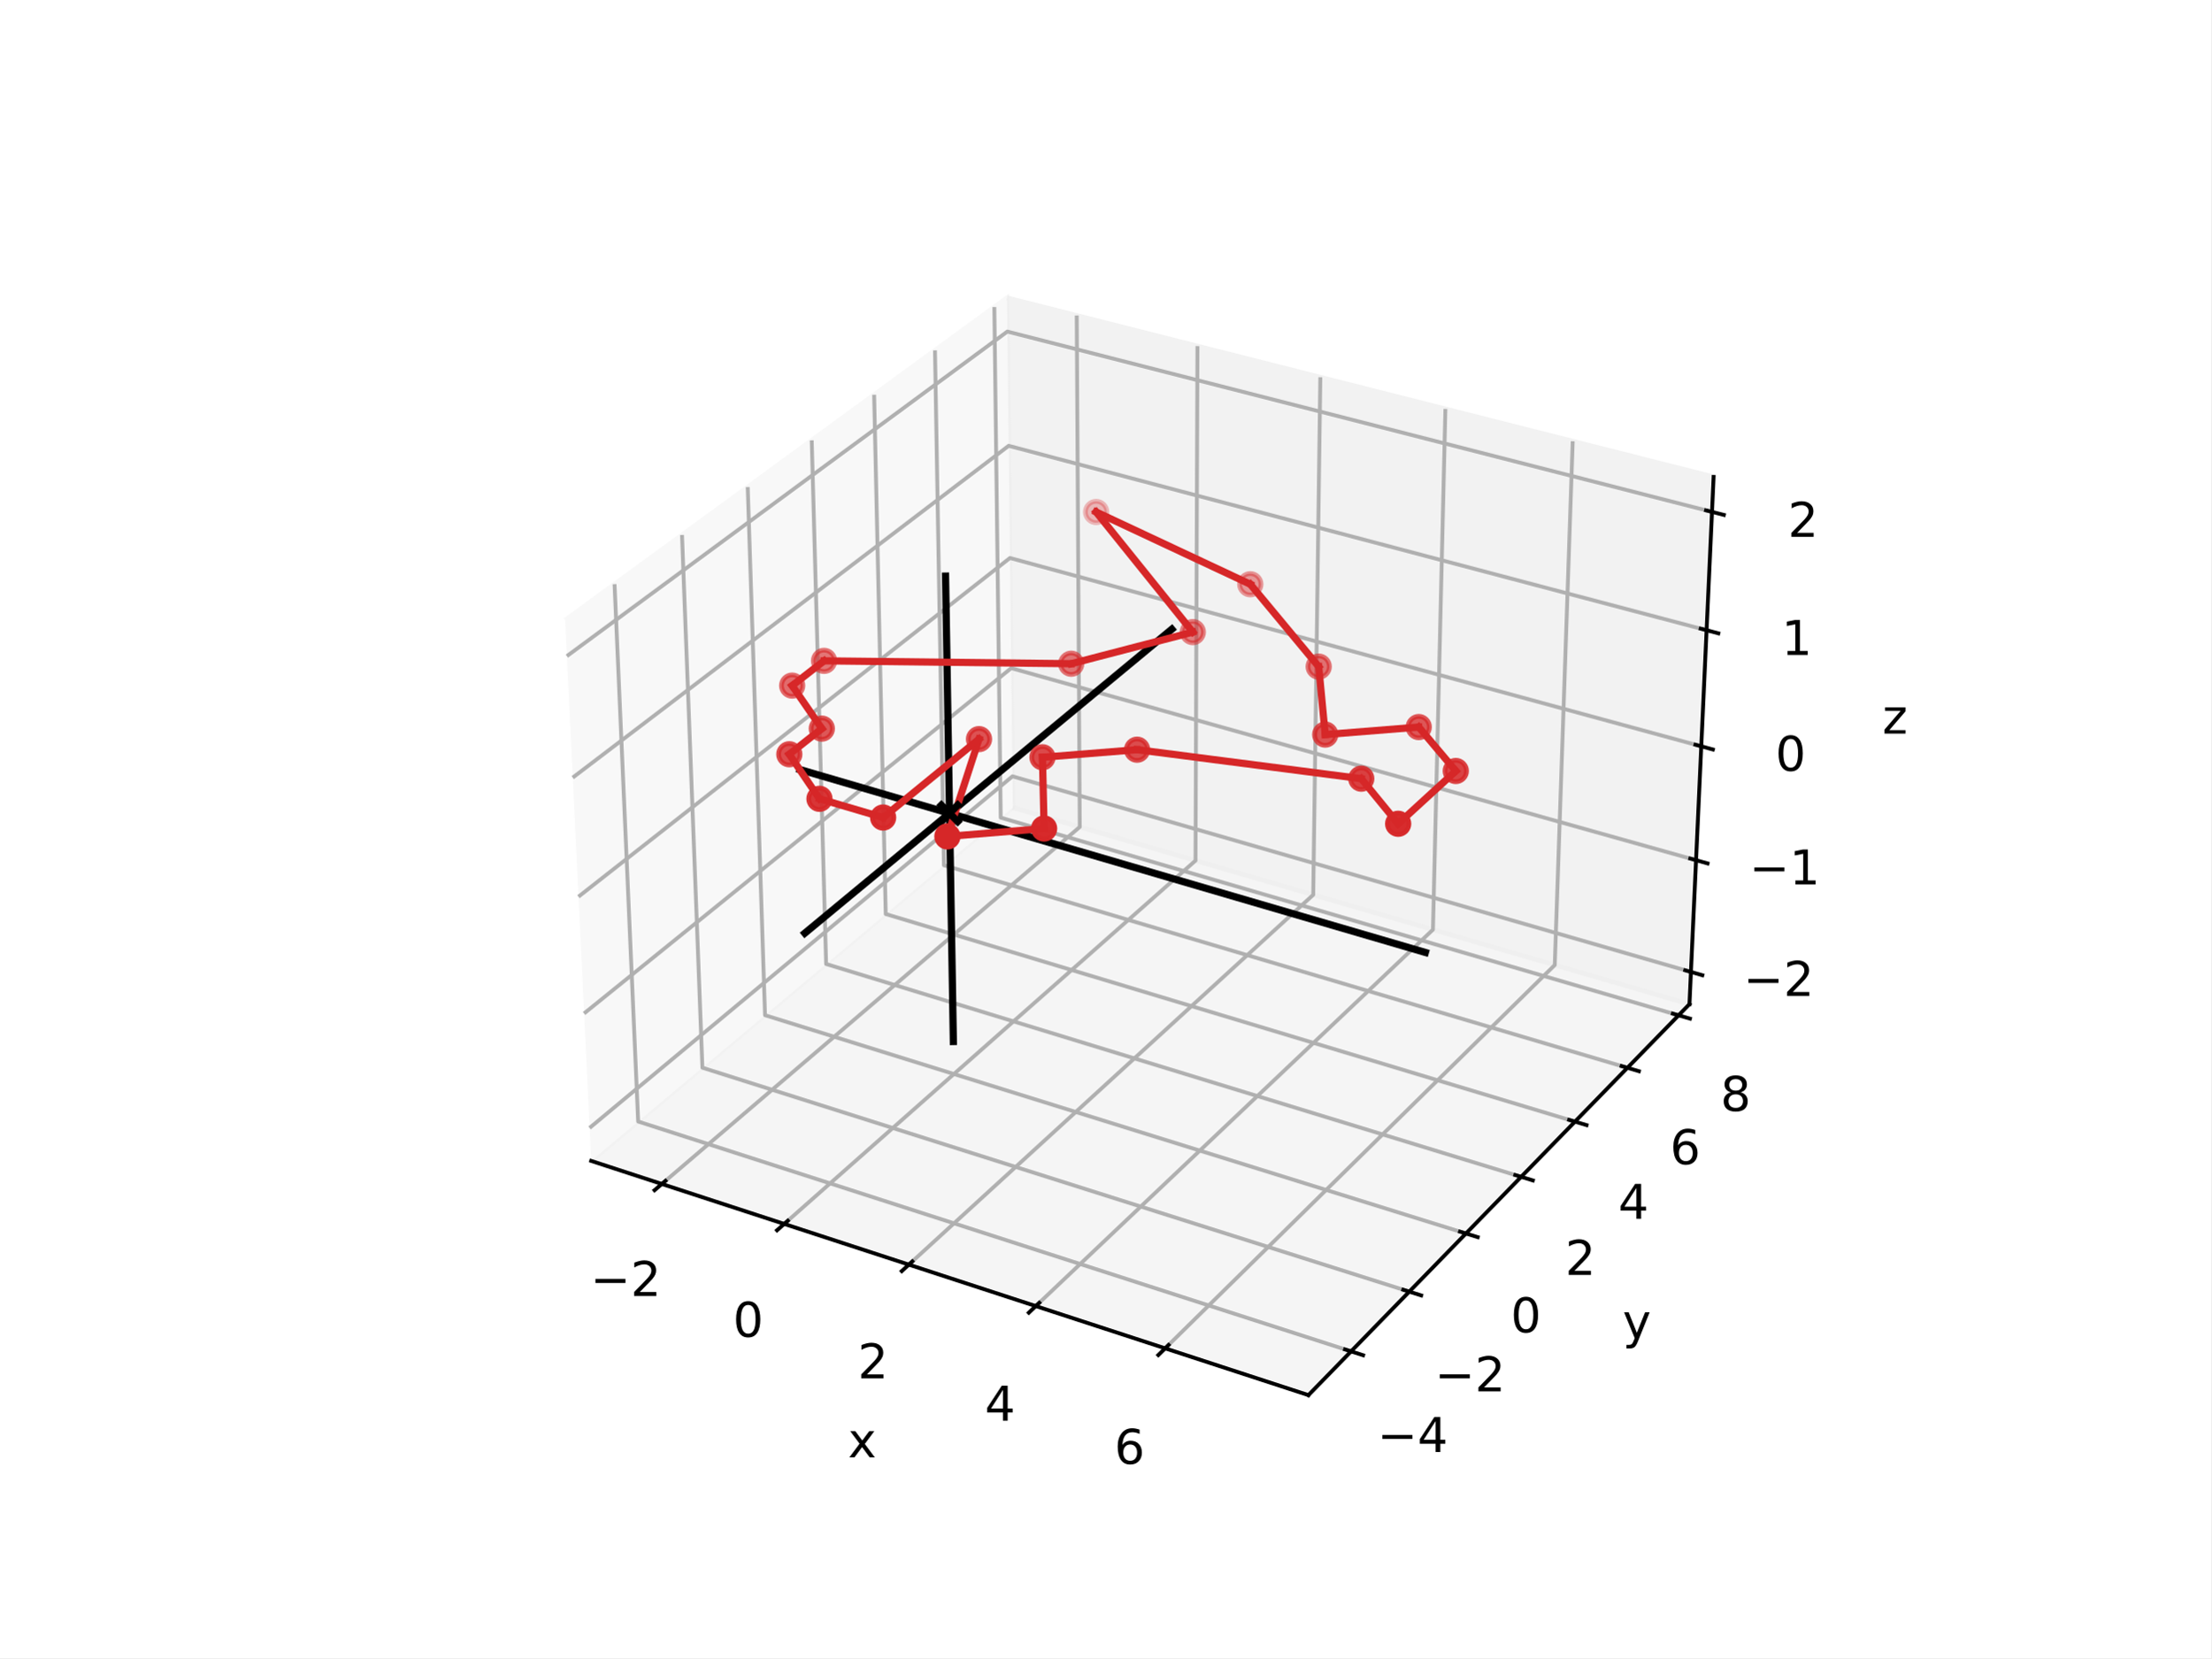
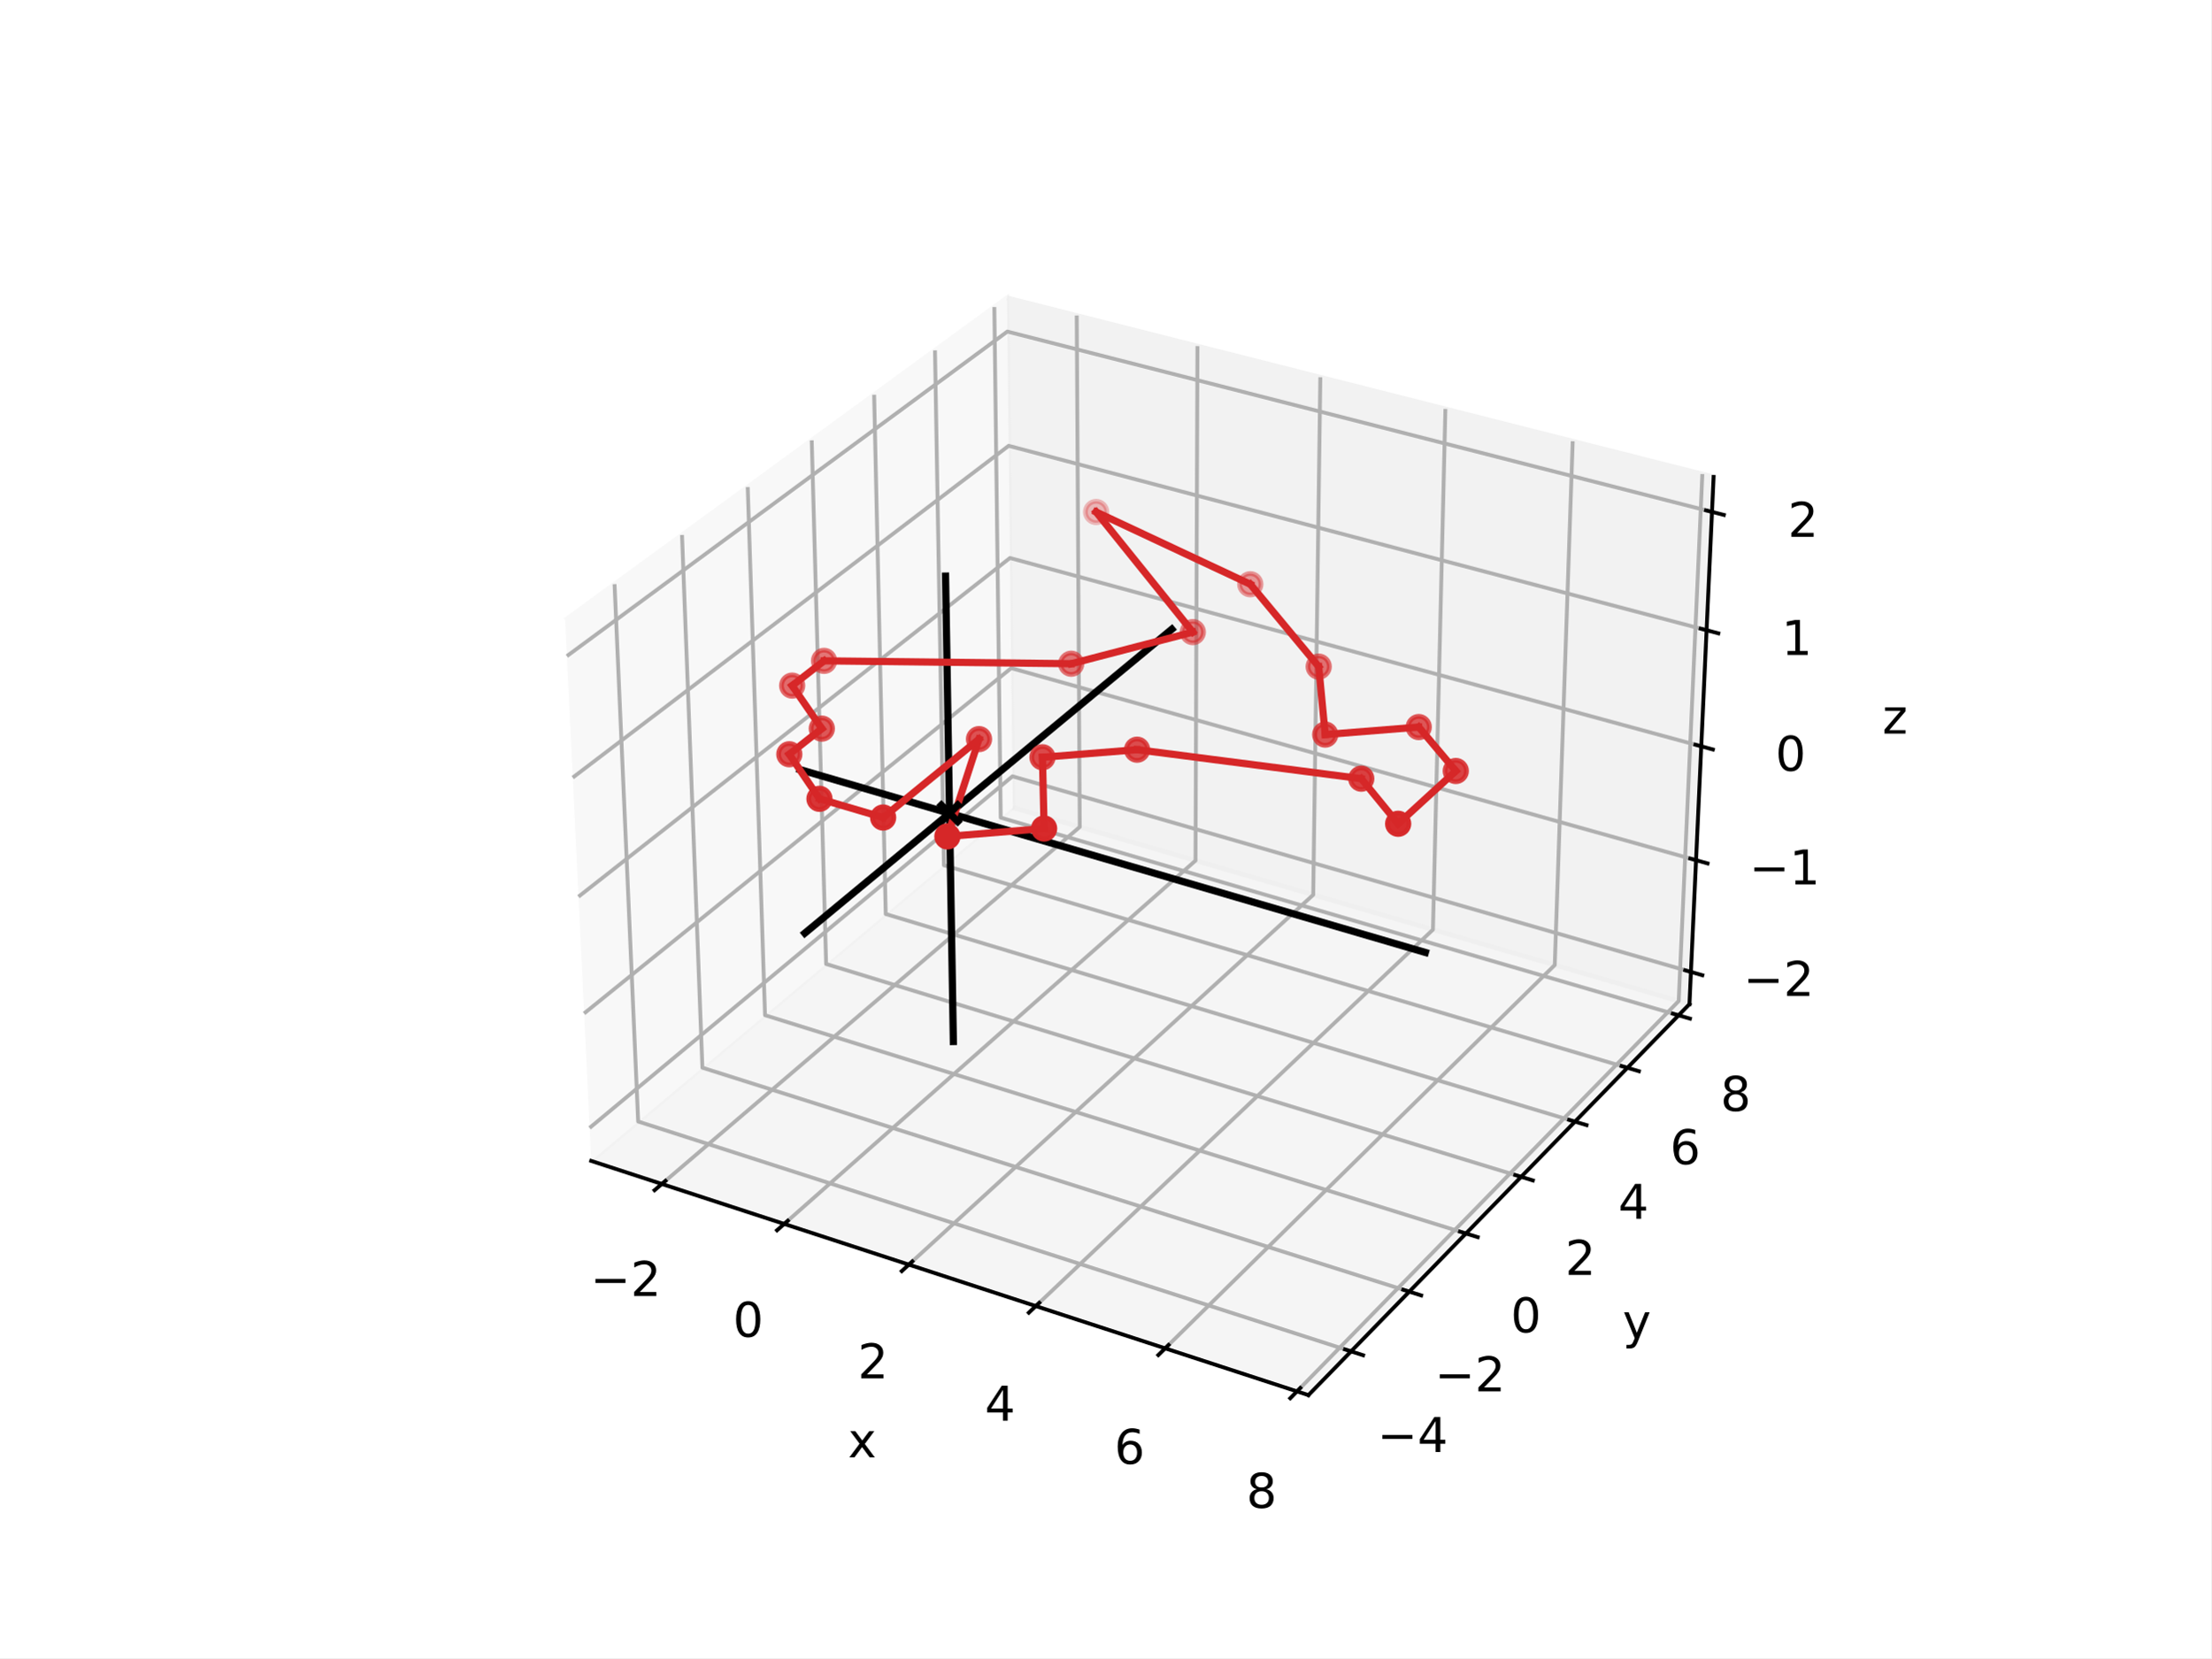
<svg xmlns="http://www.w3.org/2000/svg" xmlns:xlink="http://www.w3.org/1999/xlink" width="460.8pt" height="345.6pt" viewBox="0 0 460.8 345.6" version="1.1">
  <defs>
    <style type="text/css">*{stroke-linejoin: round; stroke-linecap: butt}</style>
  </defs>
  <g id="figure_1">
    <g id="patch_1">
      <path d="M 0 345.6  L 460.8 345.6  L 460.8 0  L 0 0  z " style="fill: #ffffff" />
    </g>
    <g id="patch_2">
      <path d="M 103.104 307.584  L 369.216 307.584  L 369.216 41.472  L 103.104 41.472  z " style="fill: #ffffff" />
    </g>
    <g id="pane3d_1">
      <g id="patch_3">
        <path d="M 123.197 241.969  L 211.076 168.307  L 209.855 62.074  L 117.77 129.273  " style="fill: #f2f2f2; opacity: 0.5; stroke: #f2f2f2; stroke-linejoin: miter" />
      </g>
    </g>
    <g id="pane3d_2">
      <g id="patch_4">
        <path d="M 211.076 168.307  L 352.09 209.295  L 357.123 99.402  L 209.855 62.074  " style="fill: #e6e6e6; opacity: 0.5; stroke: #e6e6e6; stroke-linejoin: miter" />
      </g>
    </g>
    <g id="pane3d_3">
      <g id="patch_5">
        <path d="M 123.197 241.969  L 272.679 290.79  L 352.09 209.295  L 211.076 168.307  " style="fill: #ececec; opacity: 0.5; stroke: #ececec; stroke-linejoin: miter" />
      </g>
    </g>
    <g id="grid3d_1">
      <g id="Line3DCollection_1">
        <path d="M 137.925 246.779  L 225.025 172.362  L 224.394 65.759  " style="fill: none; stroke: #b0b0b0; stroke-width: 0.8" />
        <path d="M 163.425 255.108  L 249.148 179.373  L 249.554 72.137  " style="fill: none; stroke: #b0b0b0; stroke-width: 0.8" />
        <path d="M 189.399 263.591  L 273.681 186.504  L 275.16 78.627  " style="fill: none; stroke: #b0b0b0; stroke-width: 0.8" />
        <path d="M 215.859 272.233  L 298.635 193.758  L 301.224 85.233  " style="fill: none; stroke: #b0b0b0; stroke-width: 0.8" />
        <path d="M 242.819 281.038  L 324.021 201.136  L 327.759 91.959  " style="fill: none; stroke: #b0b0b0; stroke-width: 0.8" />
+         <path d="M 270.294 290.011  L 349.85 208.643  L 354.778 98.808  " style="fill: none; stroke: #b0b0b0; stroke-width: 0.8" />
      </g>
    </g>
    <g id="grid3d_2">
      <g id="Line3DCollection_2">
        <path d="M 128.07 121.757  L 132.993 233.758  L 281.566 281.67  " style="fill: none; stroke: #b0b0b0; stroke-width: 0.8" />
        <path d="M 142.128 111.498  L 146.378 222.539  L 293.694 269.224  " style="fill: none; stroke: #b0b0b0; stroke-width: 0.8" />
        <path d="M 155.821 101.505  L 159.43 211.599  L 305.505 257.102  " style="fill: none; stroke: #b0b0b0; stroke-width: 0.8" />
        <path d="M 169.164 91.768  L 172.162 200.926  L 317.012 245.293  " style="fill: none; stroke: #b0b0b0; stroke-width: 0.8" />
        <path d="M 182.17 82.277  L 184.586 190.512  L 328.227 233.785  " style="fill: none; stroke: #b0b0b0; stroke-width: 0.8" />
        <path d="M 194.852 73.022  L 196.713 180.347  L 339.159 222.565  " style="fill: none; stroke: #b0b0b0; stroke-width: 0.8" />
        <path d="M 207.221 63.996  L 208.554 170.422  L 349.821 211.624  " style="fill: none; stroke: #b0b0b0; stroke-width: 0.8" />
      </g>
    </g>
    <g id="grid3d_3">
      <g id="Line3DCollection_3">
        <path d="M 352.398 202.583  L 211.001 161.806  L 122.866 235.097  " style="fill: none; stroke: #b0b0b0; stroke-width: 0.8" />
        <path d="M 353.464 179.29  L 210.742 139.258  L 121.717 211.237  " style="fill: none; stroke: #b0b0b0; stroke-width: 0.8" />
        <path d="M 354.551 155.552  L 210.478 116.298  L 120.545 186.903  " style="fill: none; stroke: #b0b0b0; stroke-width: 0.8" />
        <path d="M 355.659 131.356  L 210.209 92.917  L 119.35 162.081  " style="fill: none; stroke: #b0b0b0; stroke-width: 0.8" />
        <path d="M 356.789 106.688  L 209.935 69.103  L 118.131 136.756  " style="fill: none; stroke: #b0b0b0; stroke-width: 0.8" />
      </g>
    </g>
    <g id="axis3d_1">
      <g id="line2d_1">
        <path d="M 123.197 241.969  L 272.679 290.79  " style="fill: none; stroke: #000000; stroke-width: 0.8; stroke-linecap: square" />
      </g>
      <g id="xtick_1">
        <g id="line2d_2">
          <path d="M 138.683 246.131  L 136.404 248.078  " style="fill: none; stroke: #000000; stroke-width: 0.8; stroke-linecap: square" />
        </g>
        <g id="text_1">
          <g transform="translate(123.03 270.1276) scale(0.1 -0.1)">
            <defs>
              <path id="DejaVuSans-2212" d="M 678 2272  L 4684 2272  L 4684 1741  L 678 1741  L 678 2272  z " transform="scale(0.015625)" />
              <path id="DejaVuSans-32" d="M 1228 531  L 3431 531  L 3431 0  L 469 0  L 469 531  Q 828 903 1448 1529  Q 2069 2156 2228 2338  Q 2531 2678 2651 2914  Q 2772 3150 2772 3378  Q 2772 3750 2511 3984  Q 2250 4219 1831 4219  Q 1534 4219 1204 4116  Q 875 4013 500 3803  L 500 4441  Q 881 4594 1212 4672  Q 1544 4750 1819 4750  Q 2544 4750 2975 4387  Q 3406 4025 3406 3419  Q 3406 3131 3298 2873  Q 3191 2616 2906 2266  Q 2828 2175 2409 1742  Q 1991 1309 1228 531  z " transform="scale(0.015625)" />
            </defs>
            <use xlink:href="#DejaVuSans-2212" />
            <use xlink:href="#DejaVuSans-32" x="83.789" />
          </g>
        </g>
      </g>
      <g id="xtick_2">
        <g id="line2d_3">
          <path d="M 164.172 254.448  L 161.928 256.431  " style="fill: none; stroke: #000000; stroke-width: 0.8; stroke-linecap: square" />
        </g>
        <g id="text_2">
          <g transform="translate(152.7471 278.6327) scale(0.1 -0.1)">
            <defs>
              <path id="DejaVuSans-30" d="M 2034 4250  Q 1547 4250 1301 3770  Q 1056 3291 1056 2328  Q 1056 1369 1301 889  Q 1547 409 2034 409  Q 2525 409 2770 889  Q 3016 1369 3016 2328  Q 3016 3291 2770 3770  Q 2525 4250 2034 4250  z M 2034 4750  Q 2819 4750 3233 4129  Q 3647 3509 3647 2328  Q 3647 1150 3233 529  Q 2819 -91 2034 -91  Q 1250 -91 836 529  Q 422 1150 422 2328  Q 422 3509 836 4129  Q 1250 4750 2034 4750  z " transform="scale(0.015625)" />
            </defs>
            <use xlink:href="#DejaVuSans-30" />
          </g>
        </g>
      </g>
      <g id="xtick_3">
        <g id="line2d_4">
          <path d="M 190.134 262.918  L 187.925 264.939  " style="fill: none; stroke: #000000; stroke-width: 0.8; stroke-linecap: square" />
        </g>
        <g id="text_3">
          <g transform="translate(178.7496 287.2962) scale(0.1 -0.1)">
            <use xlink:href="#DejaVuSans-32" />
          </g>
        </g>
      </g>
      <g id="xtick_4">
        <g id="line2d_5">
          <path d="M 216.582 271.548  L 214.411 273.606  " style="fill: none; stroke: #000000; stroke-width: 0.8; stroke-linecap: square" />
        </g>
        <g id="text_4">
          <g transform="translate(205.2408 296.1225) scale(0.1 -0.1)">
            <defs>
              <path id="DejaVuSans-34" d="M 2419 4116  L 825 1625  L 2419 1625  L 2419 4116  z M 2253 4666  L 3047 4666  L 3047 1625  L 3713 1625  L 3713 1100  L 3047 1100  L 3047 0  L 2419 0  L 2419 1100  L 313 1100  L 313 1709  L 2253 4666  z " transform="scale(0.015625)" />
            </defs>
            <use xlink:href="#DejaVuSans-34" />
          </g>
        </g>
      </g>
      <g id="xtick_5">
        <g id="line2d_6">
          <path d="M 243.529 280.34  L 241.397 282.437  " style="fill: none; stroke: #000000; stroke-width: 0.8; stroke-linecap: square" />
        </g>
        <g id="text_5">
          <g transform="translate(232.2346 305.1163) scale(0.1 -0.1)">
            <defs>
              <path id="DejaVuSans-36" d="M 2113 2584  Q 1688 2584 1439 2293  Q 1191 2003 1191 1497  Q 1191 994 1439 701  Q 1688 409 2113 409  Q 2538 409 2786 701  Q 3034 994 3034 1497  Q 3034 2003 2786 2293  Q 2538 2584 2113 2584  z M 3366 4563  L 3366 3988  Q 3128 4100 2886 4159  Q 2644 4219 2406 4219  Q 1781 4219 1451 3797  Q 1122 3375 1075 2522  Q 1259 2794 1537 2939  Q 1816 3084 2150 3084  Q 2853 3084 3261 2657  Q 3669 2231 3669 1497  Q 3669 778 3244 343  Q 2819 -91 2113 -91  Q 1303 -91 875 529  Q 447 1150 447 2328  Q 447 3434 972 4092  Q 1497 4750 2381 4750  Q 2619 4750 2861 4703  Q 3103 4656 3366 4563  z " transform="scale(0.015625)" />
            </defs>
            <use xlink:href="#DejaVuSans-36" />
          </g>
        </g>
      </g>
-       <g id="text_6">
+       <g id="xtick_6">
+         <g id="line2d_7">
+           <path d="M 270.989 289.3  L 268.899 291.437  " style="fill: none; stroke: #000000; stroke-width: 0.8; stroke-linecap: square" />
+         </g>
+         <g id="text_6">
+           <g transform="translate(259.7455 314.2823) scale(0.1 -0.1)">
+             <defs>
+               <path id="DejaVuSans-38" d="M 2034 2216  Q 1584 2216 1326 1975  Q 1069 1734 1069 1313  Q 1069 891 1326 650  Q 1584 409 2034 409  Q 2484 409 2743 651  Q 3003 894 3003 1313  Q 3003 1734 2745 1975  Q 2488 2216 2034 2216  z M 1403 2484  Q 997 2584 770 2862  Q 544 3141 544 3541  Q 544 4100 942 4425  Q 1341 4750 2034 4750  Q 2731 4750 3128 4425  Q 3525 4100 3525 3541  Q 3525 3141 3298 2862  Q 3072 2584 2669 2484  Q 3125 2378 3379 2068  Q 3634 1759 3634 1313  Q 3634 634 3220 271  Q 2806 -91 2034 -91  Q 1263 -91 848 271  Q 434 634 434 1313  Q 434 1759 690 2068  Q 947 2378 1403 2484  z M 1172 3481  Q 1172 3119 1398 2916  Q 1625 2713 2034 2713  Q 2441 2713 2670 2916  Q 2900 3119 2900 3481  Q 2900 3844 2670 4047  Q 2441 4250 2034 4250  Q 1625 4250 1398 4047  Q 1172 3844 1172 3481  z " transform="scale(0.015625)" />
+             </defs>
+             <use xlink:href="#DejaVuSans-38" />
+           </g>
+         </g>
+       </g>
+       <g id="text_7">
        <g transform="translate(176.7171 303.7676) scale(0.1 -0.1)">
          <defs>
            <path id="DejaVuSans-78" d="M 3513 3500  L 2247 1797  L 3578 0  L 2900 0  L 1881 1375  L 863 0  L 184 0  L 1544 1831  L 300 3500  L 978 3500  L 1906 2253  L 2834 3500  L 3513 3500  z " transform="scale(0.015625)" />
          </defs>
          <use xlink:href="#DejaVuSans-78" />
        </g>
      </g>
    </g>
    <g id="axis3d_2">
-       <g id="line2d_7">
+       <g id="line2d_8">
        <path d="M 352.09 209.295  L 272.679 290.79  " style="fill: none; stroke: #000000; stroke-width: 0.8; stroke-linecap: square" />
      </g>
-       <g id="xtick_6">
-         <g id="line2d_8">
+       <g id="xtick_7">
+         <g id="line2d_9">
          <path d="M 280.314 281.266  L 284.073 282.478  " style="fill: none; stroke: #000000; stroke-width: 0.8; stroke-linecap: square" />
        </g>
-         <g id="text_7">
+         <g id="text_8">
          <g transform="translate(287.0303 302.64) scale(0.1 -0.1)">
            <use xlink:href="#DejaVuSans-2212" />
            <use xlink:href="#DejaVuSans-34" x="83.789" />
          </g>
        </g>
      </g>
-       <g id="xtick_7">
-         <g id="line2d_9">
+       <g id="xtick_8">
+         <g id="line2d_10">
          <path d="M 292.454 268.831  L 296.178 270.011  " style="fill: none; stroke: #000000; stroke-width: 0.8; stroke-linecap: square" />
        </g>
-         <g id="text_8">
+         <g id="text_9">
          <g transform="translate(298.9955 290.0096) scale(0.1 -0.1)">
            <use xlink:href="#DejaVuSans-2212" />
            <use xlink:href="#DejaVuSans-32" x="83.789" />
          </g>
        </g>
      </g>
-       <g id="xtick_8">
-         <g id="line2d_10">
+       <g id="xtick_9">
+         <g id="line2d_11">
          <path d="M 304.276 256.72  L 307.967 257.869  " style="fill: none; stroke: #000000; stroke-width: 0.8; stroke-linecap: square" />
        </g>
-         <g id="text_9">
+         <g id="text_10">
          <g transform="translate(314.838 277.7091) scale(0.1 -0.1)">
            <use xlink:href="#DejaVuSans-30" />
          </g>
        </g>
      </g>
-       <g id="xtick_9">
-         <g id="line2d_11">
+       <g id="xtick_10">
+         <g id="line2d_12">
          <path d="M 315.794 244.92  L 319.452 246.041  " style="fill: none; stroke: #000000; stroke-width: 0.8; stroke-linecap: square" />
        </g>
-         <g id="text_10">
+         <g id="text_11">
          <g transform="translate(326.1903 265.7256) scale(0.1 -0.1)">
            <use xlink:href="#DejaVuSans-32" />
          </g>
        </g>
      </g>
-       <g id="xtick_10">
-         <g id="line2d_12">
+       <g id="xtick_11">
+         <g id="line2d_13">
          <path d="M 327.02 233.421  L 330.644 234.513  " style="fill: none; stroke: #000000; stroke-width: 0.8; stroke-linecap: square" />
        </g>
-         <g id="text_11">
+         <g id="text_12">
          <g transform="translate(337.2536 254.0472) scale(0.1 -0.1)">
            <use xlink:href="#DejaVuSans-34" />
          </g>
        </g>
      </g>
-       <g id="xtick_11">
-         <g id="line2d_13">
+       <g id="xtick_12">
+         <g id="line2d_14">
          <path d="M 337.963 222.211  L 341.555 223.275  " style="fill: none; stroke: #000000; stroke-width: 0.8; stroke-linecap: square" />
        </g>
-         <g id="text_12">
+         <g id="text_13">
          <g transform="translate(348.0389 242.6623) scale(0.1 -0.1)">
            <use xlink:href="#DejaVuSans-36" />
          </g>
        </g>
      </g>
-       <g id="xtick_12">
-         <g id="line2d_14">
+       <g id="xtick_13">
+         <g id="line2d_15">
          <path d="M 348.635 211.278  L 352.195 212.317  " style="fill: none; stroke: #000000; stroke-width: 0.8; stroke-linecap: square" />
        </g>
-         <g id="text_13">
+         <g id="text_14">
          <g transform="translate(358.5565 231.5599) scale(0.1 -0.1)">
-             <defs>
-               <path id="DejaVuSans-38" d="M 2034 2216  Q 1584 2216 1326 1975  Q 1069 1734 1069 1313  Q 1069 891 1326 650  Q 1584 409 2034 409  Q 2484 409 2743 651  Q 3003 894 3003 1313  Q 3003 1734 2745 1975  Q 2488 2216 2034 2216  z M 1403 2484  Q 997 2584 770 2862  Q 544 3141 544 3541  Q 544 4100 942 4425  Q 1341 4750 2034 4750  Q 2731 4750 3128 4425  Q 3525 4100 3525 3541  Q 3525 3141 3298 2862  Q 3072 2584 2669 2484  Q 3125 2378 3379 2068  Q 3634 1759 3634 1313  Q 3634 634 3220 271  Q 2806 -91 2034 -91  Q 1263 -91 848 271  Q 434 634 434 1313  Q 434 1759 690 2068  Q 947 2378 1403 2484  z M 1172 3481  Q 1172 3119 1398 2916  Q 1625 2713 2034 2713  Q 2441 2713 2670 2916  Q 2900 3119 2900 3481  Q 2900 3844 2670 4047  Q 2441 4250 2034 4250  Q 1625 4250 1398 4047  Q 1172 3844 1172 3481  z " transform="scale(0.015625)" />
-             </defs>
            <use xlink:href="#DejaVuSans-38" />
          </g>
        </g>
      </g>
-       <g id="text_14">
+       <g id="text_15">
        <g transform="translate(338.1734 278.9887) scale(0.1 -0.1)">
          <defs>
            <path id="DejaVuSans-79" d="M 2059 -325  Q 1816 -950 1584 -1140  Q 1353 -1331 966 -1331  L 506 -1331  L 506 -850  L 844 -850  Q 1081 -850 1212 -737  Q 1344 -625 1503 -206  L 1606 56  L 191 3500  L 800 3500  L 1894 763  L 2988 3500  L 3597 3500  L 2059 -325  z " transform="scale(0.015625)" />
          </defs>
          <use xlink:href="#DejaVuSans-79" />
        </g>
      </g>
    </g>
    <g id="axis3d_3">
-       <g id="line2d_15">
+       <g id="line2d_16">
        <path d="M 352.09 209.295  L 357.123 99.402  " style="fill: none; stroke: #000000; stroke-width: 0.8; stroke-linecap: square" />
      </g>
-       <g id="xtick_13">
-         <g id="line2d_16">
+       <g id="xtick_14">
+         <g id="line2d_17">
          <path d="M 351.211 202.241  L 354.774 203.268  " style="fill: none; stroke: #000000; stroke-width: 0.8; stroke-linecap: square" />
        </g>
-         <g id="text_15">
+         <g id="text_16">
          <g transform="translate(363.3241 207.5896) scale(0.1 -0.1)">
            <use xlink:href="#DejaVuSans-2212" />
            <use xlink:href="#DejaVuSans-32" x="83.789" />
          </g>
        </g>
      </g>
-       <g id="xtick_14">
-         <g id="line2d_17">
+       <g id="xtick_15">
+         <g id="line2d_18">
          <path d="M 352.266 178.954  L 355.864 179.964  " style="fill: none; stroke: #000000; stroke-width: 0.8; stroke-linecap: square" />
        </g>
-         <g id="text_16">
+         <g id="text_17">
          <g transform="translate(364.5603 184.3431) scale(0.1 -0.1)">
            <defs>
              <path id="DejaVuSans-31" d="M 794 531  L 1825 531  L 1825 4091  L 703 3866  L 703 4441  L 1819 4666  L 2450 4666  L 2450 531  L 3481 531  L 3481 0  L 794 0  L 794 531  z " transform="scale(0.015625)" />
            </defs>
            <use xlink:href="#DejaVuSans-2212" />
            <use xlink:href="#DejaVuSans-31" x="83.789" />
          </g>
        </g>
      </g>
-       <g id="xtick_15">
-         <g id="line2d_18">
+       <g id="xtick_16">
+         <g id="line2d_19">
          <path d="M 353.341 155.222  L 356.975 156.213  " style="fill: none; stroke: #000000; stroke-width: 0.8; stroke-linecap: square" />
        </g>
-         <g id="text_17">
+         <g id="text_18">
          <g transform="translate(370.0098 160.6534) scale(0.1 -0.1)">
            <use xlink:href="#DejaVuSans-30" />
          </g>
        </g>
      </g>
-       <g id="xtick_16">
-         <g id="line2d_19">
+       <g id="xtick_17">
+         <g id="line2d_20">
          <path d="M 354.437 131.033  L 358.108 132.003  " style="fill: none; stroke: #000000; stroke-width: 0.8; stroke-linecap: square" />
        </g>
-         <g id="text_18">
+         <g id="text_19">
          <g transform="translate(371.2938 136.5079) scale(0.1 -0.1)">
            <use xlink:href="#DejaVuSans-31" />
          </g>
        </g>
      </g>
-       <g id="xtick_17">
-         <g id="line2d_20">
+       <g id="xtick_18">
+         <g id="line2d_21">
          <path d="M 355.554 106.372  L 359.262 107.321  " style="fill: none; stroke: #000000; stroke-width: 0.8; stroke-linecap: square" />
        </g>
-         <g id="text_19">
+         <g id="text_20">
          <g transform="translate(372.6027 111.8931) scale(0.1 -0.1)">
            <use xlink:href="#DejaVuSans-32" />
          </g>
        </g>
      </g>
-       <g id="text_20">
+       <g id="text_21">
        <g transform="translate(392.303 152.9023) scale(0.1 -0.1)">
          <defs>
            <path id="DejaVuSans-7a" d="M 353 3500  L 3084 3500  L 3084 2975  L 922 459  L 3084 459  L 3084 0  L 275 0  L 275 525  L 2438 3041  L 353 3041  L 353 3500  z " transform="scale(0.015625)" />
          </defs>
          <use xlink:href="#DejaVuSans-7a" />
        </g>
      </g>
    </g>
    <g id="axes_1">
-       <g id="line2d_21">
-         <path d="M 166.717 160.408  L 297.048 198.522  " clip-path="url(#p1fed4a7a69)" style="fill: none; stroke: #000000; stroke-width: 1.5; stroke-linecap: square" />
-       </g>
      <g id="line2d_22">
-         <path d="M 167.722 194.504  L 244.211 131.143  " clip-path="url(#p1fed4a7a69)" style="fill: none; stroke: #000000; stroke-width: 1.5; stroke-linecap: square" />
+         <path d="M 166.717 160.408  L 297.048 198.522  " clip-path="url(#p821a113585)" style="fill: none; stroke: #000000; stroke-width: 1.5; stroke-linecap: square" />
      </g>
      <g id="line2d_23">
-         <path d="M 198.679 217.077  L 197.05 120.08  " clip-path="url(#p1fed4a7a69)" style="fill: none; stroke: #000000; stroke-width: 1.5; stroke-linecap: square" />
+         <path d="M 167.722 194.504  L 244.211 131.143  " clip-path="url(#p821a113585)" style="fill: none; stroke: #000000; stroke-width: 1.5; stroke-linecap: square" />
      </g>
      <g id="line2d_24">
-         <path d="M 228.436 106.711  L 248.582 131.745  " clip-path="url(#p1fed4a7a69)" style="fill: none; stroke: #d62728; stroke-width: 1.5; stroke-linecap: square" />
+         <path d="M 198.679 217.077  L 197.05 120.08  " clip-path="url(#p821a113585)" style="fill: none; stroke: #000000; stroke-width: 1.5; stroke-linecap: square" />
      </g>
      <g id="line2d_25">
-         <path d="M 248.582 131.745  L 223.239 138.339  " clip-path="url(#p1fed4a7a69)" style="fill: none; stroke: #d62728; stroke-width: 1.5; stroke-linecap: square" />
+         <path d="M 228.436 106.711  L 248.582 131.745  " clip-path="url(#p821a113585)" style="fill: none; stroke: #d62728; stroke-width: 1.5; stroke-linecap: square" />
      </g>
      <g id="line2d_26">
-         <path d="M 223.239 138.339  L 171.734 137.739  " clip-path="url(#p1fed4a7a69)" style="fill: none; stroke: #d62728; stroke-width: 1.5; stroke-linecap: square" />
+         <path d="M 248.582 131.745  L 223.239 138.339  " clip-path="url(#p821a113585)" style="fill: none; stroke: #d62728; stroke-width: 1.5; stroke-linecap: square" />
      </g>
      <g id="line2d_27">
-         <path d="M 171.734 137.739  L 165.085 142.901  " clip-path="url(#p1fed4a7a69)" style="fill: none; stroke: #d62728; stroke-width: 1.5; stroke-linecap: square" />
+         <path d="M 223.239 138.339  L 171.734 137.739  " clip-path="url(#p821a113585)" style="fill: none; stroke: #d62728; stroke-width: 1.5; stroke-linecap: square" />
      </g>
      <g id="line2d_28">
-         <path d="M 165.085 142.901  L 171.263 151.862  " clip-path="url(#p1fed4a7a69)" style="fill: none; stroke: #d62728; stroke-width: 1.5; stroke-linecap: square" />
+         <path d="M 171.734 137.739  L 165.085 142.901  " clip-path="url(#p821a113585)" style="fill: none; stroke: #d62728; stroke-width: 1.5; stroke-linecap: square" />
      </g>
      <g id="line2d_29">
-         <path d="M 171.263 151.862  L 164.492 157.209  " clip-path="url(#p1fed4a7a69)" style="fill: none; stroke: #d62728; stroke-width: 1.5; stroke-linecap: square" />
+         <path d="M 165.085 142.901  L 171.263 151.862  " clip-path="url(#p821a113585)" style="fill: none; stroke: #d62728; stroke-width: 1.5; stroke-linecap: square" />
      </g>
      <g id="line2d_30">
-         <path d="M 164.492 157.209  L 170.776 166.495  " clip-path="url(#p1fed4a7a69)" style="fill: none; stroke: #d62728; stroke-width: 1.5; stroke-linecap: square" />
+         <path d="M 171.263 151.862  L 164.492 157.209  " clip-path="url(#p821a113585)" style="fill: none; stroke: #d62728; stroke-width: 1.5; stroke-linecap: square" />
      </g>
      <g id="line2d_31">
-         <path d="M 170.776 166.495  L 184.044 170.398  " clip-path="url(#p1fed4a7a69)" style="fill: none; stroke: #d62728; stroke-width: 1.5; stroke-linecap: square" />
+         <path d="M 164.492 157.209  L 170.776 166.495  " clip-path="url(#p821a113585)" style="fill: none; stroke: #d62728; stroke-width: 1.5; stroke-linecap: square" />
      </g>
      <g id="line2d_32">
-         <path d="M 184.044 170.398  L 204.027 154.053  " clip-path="url(#p1fed4a7a69)" style="fill: none; stroke: #d62728; stroke-width: 1.5; stroke-linecap: square" />
+         <path d="M 170.776 166.495  L 184.044 170.398  " clip-path="url(#p821a113585)" style="fill: none; stroke: #d62728; stroke-width: 1.5; stroke-linecap: square" />
      </g>
      <g id="line2d_33">
-         <path d="M 204.027 154.053  L 197.439 174.339  " clip-path="url(#p1fed4a7a69)" style="fill: none; stroke: #d62728; stroke-width: 1.5; stroke-linecap: square" />
+         <path d="M 184.044 170.398  L 204.027 154.053  " clip-path="url(#p821a113585)" style="fill: none; stroke: #d62728; stroke-width: 1.5; stroke-linecap: square" />
      </g>
      <g id="line2d_34">
-         <path d="M 197.439 174.339  L 217.594 172.69  " clip-path="url(#p1fed4a7a69)" style="fill: none; stroke: #d62728; stroke-width: 1.5; stroke-linecap: square" />
+         <path d="M 204.027 154.053  L 197.439 174.339  " clip-path="url(#p821a113585)" style="fill: none; stroke: #d62728; stroke-width: 1.5; stroke-linecap: square" />
      </g>
      <g id="line2d_35">
-         <path d="M 217.594 172.69  L 217.25 157.839  " clip-path="url(#p1fed4a7a69)" style="fill: none; stroke: #d62728; stroke-width: 1.5; stroke-linecap: square" />
+         <path d="M 197.439 174.339  L 217.594 172.69  " clip-path="url(#p821a113585)" style="fill: none; stroke: #d62728; stroke-width: 1.5; stroke-linecap: square" />
      </g>
      <g id="line2d_36">
-         <path d="M 217.25 157.839  L 236.969 156.256  " clip-path="url(#p1fed4a7a69)" style="fill: none; stroke: #d62728; stroke-width: 1.5; stroke-linecap: square" />
+         <path d="M 217.594 172.69  L 217.25 157.839  " clip-path="url(#p821a113585)" style="fill: none; stroke: #d62728; stroke-width: 1.5; stroke-linecap: square" />
      </g>
      <g id="line2d_37">
-         <path d="M 236.969 156.256  L 283.693 162.298  " clip-path="url(#p1fed4a7a69)" style="fill: none; stroke: #d62728; stroke-width: 1.5; stroke-linecap: square" />
+         <path d="M 217.25 157.839  L 236.969 156.256  " clip-path="url(#p821a113585)" style="fill: none; stroke: #d62728; stroke-width: 1.5; stroke-linecap: square" />
      </g>
      <g id="line2d_38">
-         <path d="M 283.693 162.298  L 291.38 171.7  " clip-path="url(#p1fed4a7a69)" style="fill: none; stroke: #d62728; stroke-width: 1.5; stroke-linecap: square" />
+         <path d="M 236.969 156.256  L 283.693 162.298  " clip-path="url(#p821a113585)" style="fill: none; stroke: #d62728; stroke-width: 1.5; stroke-linecap: square" />
      </g>
      <g id="line2d_39">
-         <path d="M 291.38 171.7  L 303.39 160.697  " clip-path="url(#p1fed4a7a69)" style="fill: none; stroke: #d62728; stroke-width: 1.5; stroke-linecap: square" />
+         <path d="M 283.693 162.298  L 291.38 171.7  " clip-path="url(#p821a113585)" style="fill: none; stroke: #d62728; stroke-width: 1.5; stroke-linecap: square" />
      </g>
      <g id="line2d_40">
-         <path d="M 303.39 160.697  L 295.67 151.541  " clip-path="url(#p1fed4a7a69)" style="fill: none; stroke: #d62728; stroke-width: 1.5; stroke-linecap: square" />
+         <path d="M 291.38 171.7  L 303.39 160.697  " clip-path="url(#p821a113585)" style="fill: none; stroke: #d62728; stroke-width: 1.5; stroke-linecap: square" />
      </g>
      <g id="line2d_41">
-         <path d="M 295.67 151.541  L 276.179 153.107  " clip-path="url(#p1fed4a7a69)" style="fill: none; stroke: #d62728; stroke-width: 1.5; stroke-linecap: square" />
+         <path d="M 303.39 160.697  L 295.67 151.541  " clip-path="url(#p821a113585)" style="fill: none; stroke: #d62728; stroke-width: 1.5; stroke-linecap: square" />
      </g>
      <g id="line2d_42">
-         <path d="M 276.179 153.107  L 274.821 138.94  " clip-path="url(#p1fed4a7a69)" style="fill: none; stroke: #d62728; stroke-width: 1.5; stroke-linecap: square" />
+         <path d="M 295.67 151.541  L 276.179 153.107  " clip-path="url(#p821a113585)" style="fill: none; stroke: #d62728; stroke-width: 1.5; stroke-linecap: square" />
      </g>
      <g id="line2d_43">
-         <path d="M 274.821 138.94  L 260.562 121.768  " clip-path="url(#p1fed4a7a69)" style="fill: none; stroke: #d62728; stroke-width: 1.5; stroke-linecap: square" />
+         <path d="M 276.179 153.107  L 274.821 138.94  " clip-path="url(#p821a113585)" style="fill: none; stroke: #d62728; stroke-width: 1.5; stroke-linecap: square" />
      </g>
      <g id="line2d_44">
-         <path d="M 260.562 121.768  L 228.436 106.711  " clip-path="url(#p1fed4a7a69)" style="fill: none; stroke: #d62728; stroke-width: 1.5; stroke-linecap: square" />
+         <path d="M 274.821 138.94  L 260.562 121.768  " clip-path="url(#p821a113585)" style="fill: none; stroke: #d62728; stroke-width: 1.5; stroke-linecap: square" />
+       </g>
+       <g id="line2d_45">
+         <path d="M 260.562 121.768  L 228.436 106.711  " clip-path="url(#p821a113585)" style="fill: none; stroke: #d62728; stroke-width: 1.5; stroke-linecap: square" />
      </g>
      <g id="Path3DCollection_1">
        <defs>
-           <path id="m86d892adf3" d="M -2.236 2.236  L 2.236 -2.236  M -2.236 -2.236  L 2.236 2.236  " style="stroke: #000000; stroke-width: 1.5" />
+           <path id="m43289e59ca" d="M -2.236 2.236  L 2.236 -2.236  M -2.236 -2.236  L 2.236 2.236  " style="stroke: #000000; stroke-width: 1.5" />
        </defs>
-         <g clip-path="url(#p1fed4a7a69)">
-           <use xlink:href="#m86d892adf3" x="197.881" y="169.522" style="stroke: #000000; stroke-width: 1.5" />
+         <g clip-path="url(#p821a113585)">
+           <use xlink:href="#m43289e59ca" x="197.881" y="169.522" style="stroke: #000000; stroke-width: 1.5" />
        </g>
      </g>
      <g id="Path3DCollection_2">
        <defs>
-           <path id="C0_0_768639e0ce" d="M 0 2.236  C 0.593 2.236 1.162 2 1.581 1.581  C 2 1.162 2.236 0.593 2.236 -0  C 2.236 -0.593 2 -1.162 1.581 -1.581  C 1.162 -2 0.593 -2.236 0 -2.236  C -0.593 -2.236 -1.162 -2 -1.581 -1.581  C -2 -1.162 -2.236 -0.593 -2.236 0  C -2.236 0.593 -2 1.162 -1.581 1.581  C -1.162 2 -0.593 2.236 0 2.236  z " />
+           <path id="C0_0_3edbc8b662" d="M 0 2.236  C 0.593 2.236 1.162 2 1.581 1.581  C 2 1.162 2.236 0.593 2.236 -0  C 2.236 -0.593 2 -1.162 1.581 -1.581  C 1.162 -2 0.593 -2.236 0 -2.236  C -0.593 -2.236 -1.162 -2 -1.581 -1.581  C -2 -1.162 -2.236 -0.593 -2.236 0  C -2.236 0.593 -2 1.162 -1.581 1.581  C -1.162 2 -0.593 2.236 0 2.236  z " />
        </defs>
-         <g clip-path="url(#p1fed4a7a69)">
-           <use xlink:href="#C0_0_768639e0ce" x="228.436" y="106.711" style="fill: #d62728; fill-opacity: 0.3; stroke: #d62728; stroke-opacity: 0.3" />
-         </g>
-         <g clip-path="url(#p1fed4a7a69)">
-           <use xlink:href="#C0_0_768639e0ce" x="260.562" y="121.768" style="fill: #d62728; fill-opacity: 0.456; stroke: #d62728; stroke-opacity: 0.456" />
-         </g>
-         <g clip-path="url(#p1fed4a7a69)">
-           <use xlink:href="#C0_0_768639e0ce" x="248.582" y="131.745" style="fill: #d62728; fill-opacity: 0.559; stroke: #d62728; stroke-opacity: 0.559" />
-         </g>
-         <g clip-path="url(#p1fed4a7a69)">
-           <use xlink:href="#C0_0_768639e0ce" x="171.734" y="137.739" style="fill: #d62728; fill-opacity: 0.621; stroke: #d62728; stroke-opacity: 0.621" />
-         </g>
-         <g clip-path="url(#p1fed4a7a69)">
-           <use xlink:href="#C0_0_768639e0ce" x="223.239" y="138.339" style="fill: #d62728; fill-opacity: 0.627; stroke: #d62728; stroke-opacity: 0.627" />
-         </g>
-         <g clip-path="url(#p1fed4a7a69)">
-           <use xlink:href="#C0_0_768639e0ce" x="274.821" y="138.94" style="fill: #d62728; fill-opacity: 0.634; stroke: #d62728; stroke-opacity: 0.634" />
-         </g>
-         <g clip-path="url(#p1fed4a7a69)">
-           <use xlink:href="#C0_0_768639e0ce" x="165.085" y="142.901" style="fill: #d62728; fill-opacity: 0.675; stroke: #d62728; stroke-opacity: 0.675" />
-         </g>
-         <g clip-path="url(#p1fed4a7a69)">
-           <use xlink:href="#C0_0_768639e0ce" x="295.67" y="151.541" style="fill: #d62728; fill-opacity: 0.764; stroke: #d62728; stroke-opacity: 0.764" />
-         </g>
-         <g clip-path="url(#p1fed4a7a69)">
-           <use xlink:href="#C0_0_768639e0ce" x="171.263" y="151.862" style="fill: #d62728; fill-opacity: 0.767; stroke: #d62728; stroke-opacity: 0.767" />
-         </g>
-         <g clip-path="url(#p1fed4a7a69)">
-           <use xlink:href="#C0_0_768639e0ce" x="276.179" y="153.107" style="fill: #d62728; fill-opacity: 0.78; stroke: #d62728; stroke-opacity: 0.78" />
-         </g>
-         <g clip-path="url(#p1fed4a7a69)">
-           <use xlink:href="#C0_0_768639e0ce" x="204.027" y="154.053" style="fill: #d62728; fill-opacity: 0.79; stroke: #d62728; stroke-opacity: 0.79" />
-         </g>
-         <g clip-path="url(#p1fed4a7a69)">
-           <use xlink:href="#C0_0_768639e0ce" x="236.969" y="156.256" style="fill: #d62728; fill-opacity: 0.813; stroke: #d62728; stroke-opacity: 0.813" />
-         </g>
-         <g clip-path="url(#p1fed4a7a69)">
-           <use xlink:href="#C0_0_768639e0ce" x="164.492" y="157.209" style="fill: #d62728; fill-opacity: 0.823; stroke: #d62728; stroke-opacity: 0.823" />
-         </g>
-         <g clip-path="url(#p1fed4a7a69)">
-           <use xlink:href="#C0_0_768639e0ce" x="217.25" y="157.839" style="fill: #d62728; fill-opacity: 0.829; stroke: #d62728; stroke-opacity: 0.829" />
-         </g>
-         <g clip-path="url(#p1fed4a7a69)">
-           <use xlink:href="#C0_0_768639e0ce" x="303.39" y="160.697" style="fill: #d62728; fill-opacity: 0.859; stroke: #d62728; stroke-opacity: 0.859" />
-         </g>
-         <g clip-path="url(#p1fed4a7a69)">
-           <use xlink:href="#C0_0_768639e0ce" x="283.693" y="162.298" style="fill: #d62728; fill-opacity: 0.875; stroke: #d62728; stroke-opacity: 0.875" />
-         </g>
-         <g clip-path="url(#p1fed4a7a69)">
-           <use xlink:href="#C0_0_768639e0ce" x="170.776" y="166.495" style="fill: #d62728; fill-opacity: 0.919; stroke: #d62728; stroke-opacity: 0.919" />
-         </g>
-         <g clip-path="url(#p1fed4a7a69)">
-           <use xlink:href="#C0_0_768639e0ce" x="184.044" y="170.398" style="fill: #d62728; fill-opacity: 0.959; stroke: #d62728; stroke-opacity: 0.959" />
-         </g>
-         <g clip-path="url(#p1fed4a7a69)">
-           <use xlink:href="#C0_0_768639e0ce" x="291.38" y="171.7" style="fill: #d62728; fill-opacity: 0.973; stroke: #d62728; stroke-opacity: 0.973" />
-         </g>
-         <g clip-path="url(#p1fed4a7a69)">
-           <use xlink:href="#C0_0_768639e0ce" x="217.594" y="172.69" style="fill: #d62728; fill-opacity: 0.983; stroke: #d62728; stroke-opacity: 0.983" />
-         </g>
-         <g clip-path="url(#p1fed4a7a69)">
-           <use xlink:href="#C0_0_768639e0ce" x="197.439" y="174.339" style="fill: #d62728; stroke: #d62728" />
+         <g clip-path="url(#p821a113585)">
+           <use xlink:href="#C0_0_3edbc8b662" x="228.436" y="106.711" style="fill: #d62728; fill-opacity: 0.3; stroke: #d62728; stroke-opacity: 0.3" />
+         </g>
+         <g clip-path="url(#p821a113585)">
+           <use xlink:href="#C0_0_3edbc8b662" x="260.562" y="121.768" style="fill: #d62728; fill-opacity: 0.456; stroke: #d62728; stroke-opacity: 0.456" />
+         </g>
+         <g clip-path="url(#p821a113585)">
+           <use xlink:href="#C0_0_3edbc8b662" x="248.582" y="131.745" style="fill: #d62728; fill-opacity: 0.559; stroke: #d62728; stroke-opacity: 0.559" />
+         </g>
+         <g clip-path="url(#p821a113585)">
+           <use xlink:href="#C0_0_3edbc8b662" x="171.734" y="137.739" style="fill: #d62728; fill-opacity: 0.621; stroke: #d62728; stroke-opacity: 0.621" />
+         </g>
+         <g clip-path="url(#p821a113585)">
+           <use xlink:href="#C0_0_3edbc8b662" x="223.239" y="138.339" style="fill: #d62728; fill-opacity: 0.627; stroke: #d62728; stroke-opacity: 0.627" />
+         </g>
+         <g clip-path="url(#p821a113585)">
+           <use xlink:href="#C0_0_3edbc8b662" x="274.821" y="138.94" style="fill: #d62728; fill-opacity: 0.634; stroke: #d62728; stroke-opacity: 0.634" />
+         </g>
+         <g clip-path="url(#p821a113585)">
+           <use xlink:href="#C0_0_3edbc8b662" x="165.085" y="142.901" style="fill: #d62728; fill-opacity: 0.675; stroke: #d62728; stroke-opacity: 0.675" />
+         </g>
+         <g clip-path="url(#p821a113585)">
+           <use xlink:href="#C0_0_3edbc8b662" x="295.67" y="151.541" style="fill: #d62728; fill-opacity: 0.764; stroke: #d62728; stroke-opacity: 0.764" />
+         </g>
+         <g clip-path="url(#p821a113585)">
+           <use xlink:href="#C0_0_3edbc8b662" x="171.263" y="151.862" style="fill: #d62728; fill-opacity: 0.767; stroke: #d62728; stroke-opacity: 0.767" />
+         </g>
+         <g clip-path="url(#p821a113585)">
+           <use xlink:href="#C0_0_3edbc8b662" x="276.179" y="153.107" style="fill: #d62728; fill-opacity: 0.78; stroke: #d62728; stroke-opacity: 0.78" />
+         </g>
+         <g clip-path="url(#p821a113585)">
+           <use xlink:href="#C0_0_3edbc8b662" x="204.027" y="154.053" style="fill: #d62728; fill-opacity: 0.79; stroke: #d62728; stroke-opacity: 0.79" />
+         </g>
+         <g clip-path="url(#p821a113585)">
+           <use xlink:href="#C0_0_3edbc8b662" x="236.969" y="156.256" style="fill: #d62728; fill-opacity: 0.813; stroke: #d62728; stroke-opacity: 0.813" />
+         </g>
+         <g clip-path="url(#p821a113585)">
+           <use xlink:href="#C0_0_3edbc8b662" x="164.492" y="157.209" style="fill: #d62728; fill-opacity: 0.823; stroke: #d62728; stroke-opacity: 0.823" />
+         </g>
+         <g clip-path="url(#p821a113585)">
+           <use xlink:href="#C0_0_3edbc8b662" x="217.25" y="157.839" style="fill: #d62728; fill-opacity: 0.829; stroke: #d62728; stroke-opacity: 0.829" />
+         </g>
+         <g clip-path="url(#p821a113585)">
+           <use xlink:href="#C0_0_3edbc8b662" x="303.39" y="160.697" style="fill: #d62728; fill-opacity: 0.859; stroke: #d62728; stroke-opacity: 0.859" />
+         </g>
+         <g clip-path="url(#p821a113585)">
+           <use xlink:href="#C0_0_3edbc8b662" x="283.693" y="162.298" style="fill: #d62728; fill-opacity: 0.875; stroke: #d62728; stroke-opacity: 0.875" />
+         </g>
+         <g clip-path="url(#p821a113585)">
+           <use xlink:href="#C0_0_3edbc8b662" x="170.776" y="166.495" style="fill: #d62728; fill-opacity: 0.919; stroke: #d62728; stroke-opacity: 0.919" />
+         </g>
+         <g clip-path="url(#p821a113585)">
+           <use xlink:href="#C0_0_3edbc8b662" x="184.044" y="170.398" style="fill: #d62728; fill-opacity: 0.959; stroke: #d62728; stroke-opacity: 0.959" />
+         </g>
+         <g clip-path="url(#p821a113585)">
+           <use xlink:href="#C0_0_3edbc8b662" x="291.38" y="171.7" style="fill: #d62728; fill-opacity: 0.973; stroke: #d62728; stroke-opacity: 0.973" />
+         </g>
+         <g clip-path="url(#p821a113585)">
+           <use xlink:href="#C0_0_3edbc8b662" x="217.594" y="172.69" style="fill: #d62728; fill-opacity: 0.983; stroke: #d62728; stroke-opacity: 0.983" />
+         </g>
+         <g clip-path="url(#p821a113585)">
+           <use xlink:href="#C0_0_3edbc8b662" x="197.439" y="174.339" style="fill: #d62728; stroke: #d62728" />
        </g>
      </g>
    </g>
  </g>
  <defs>
-     <clipPath id="p1fed4a7a69">
+     <clipPath id="p821a113585">
      <rect x="103.104" y="41.472" width="266.112" height="266.112" />
    </clipPath>
  </defs>
</svg>
